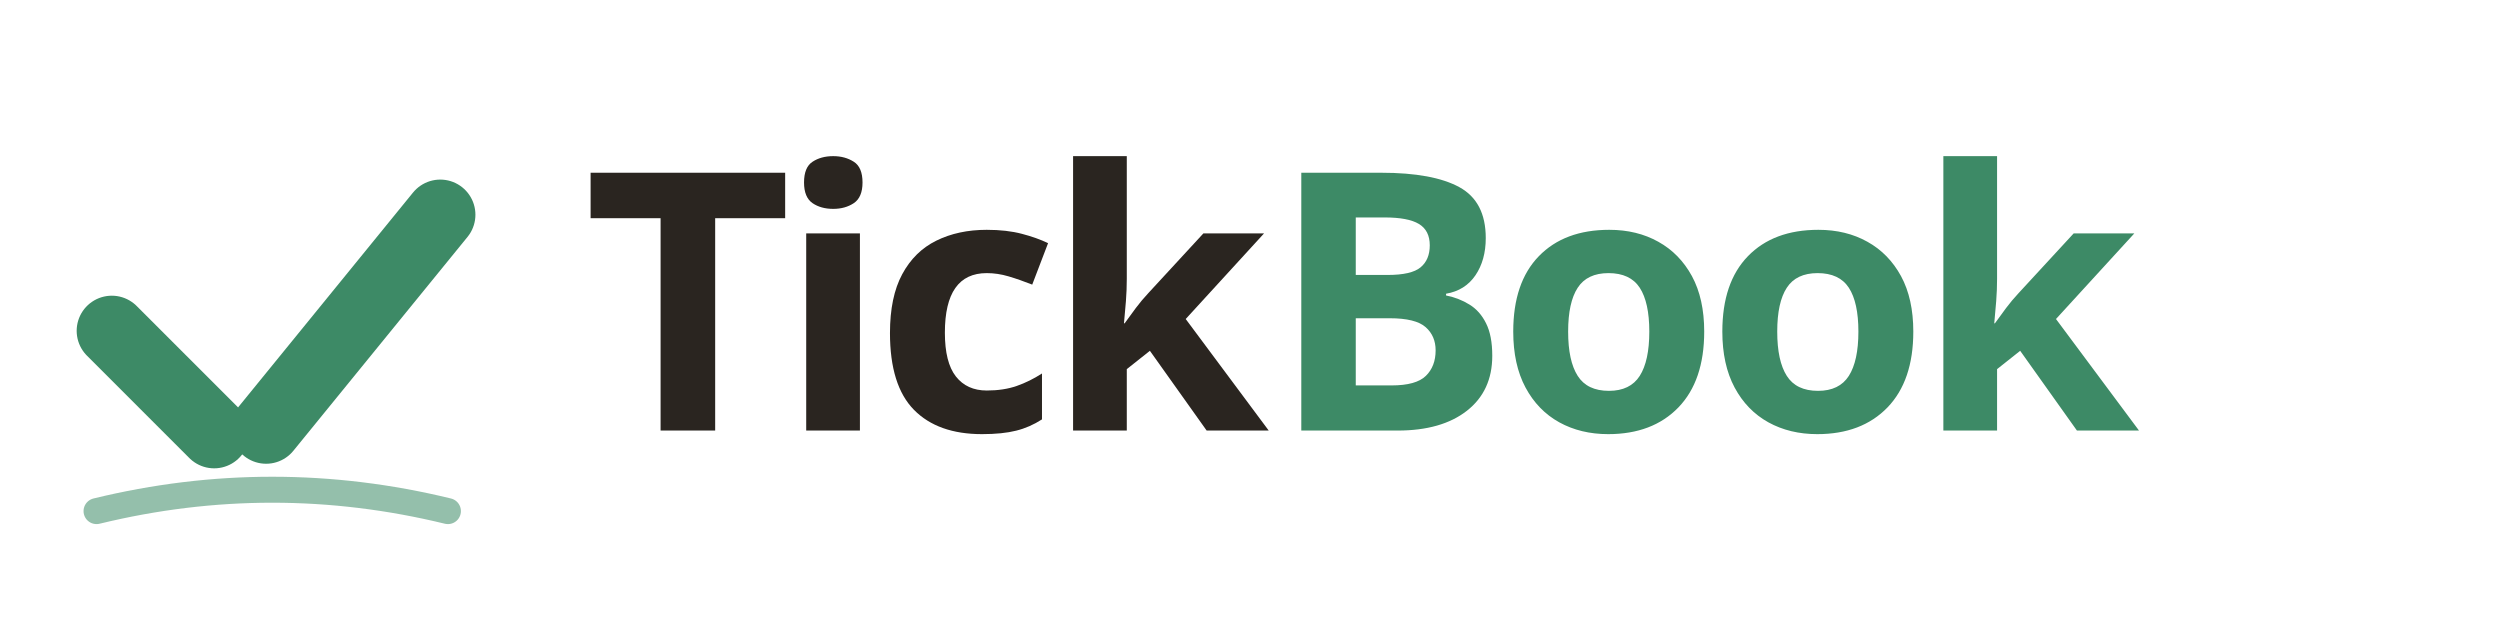
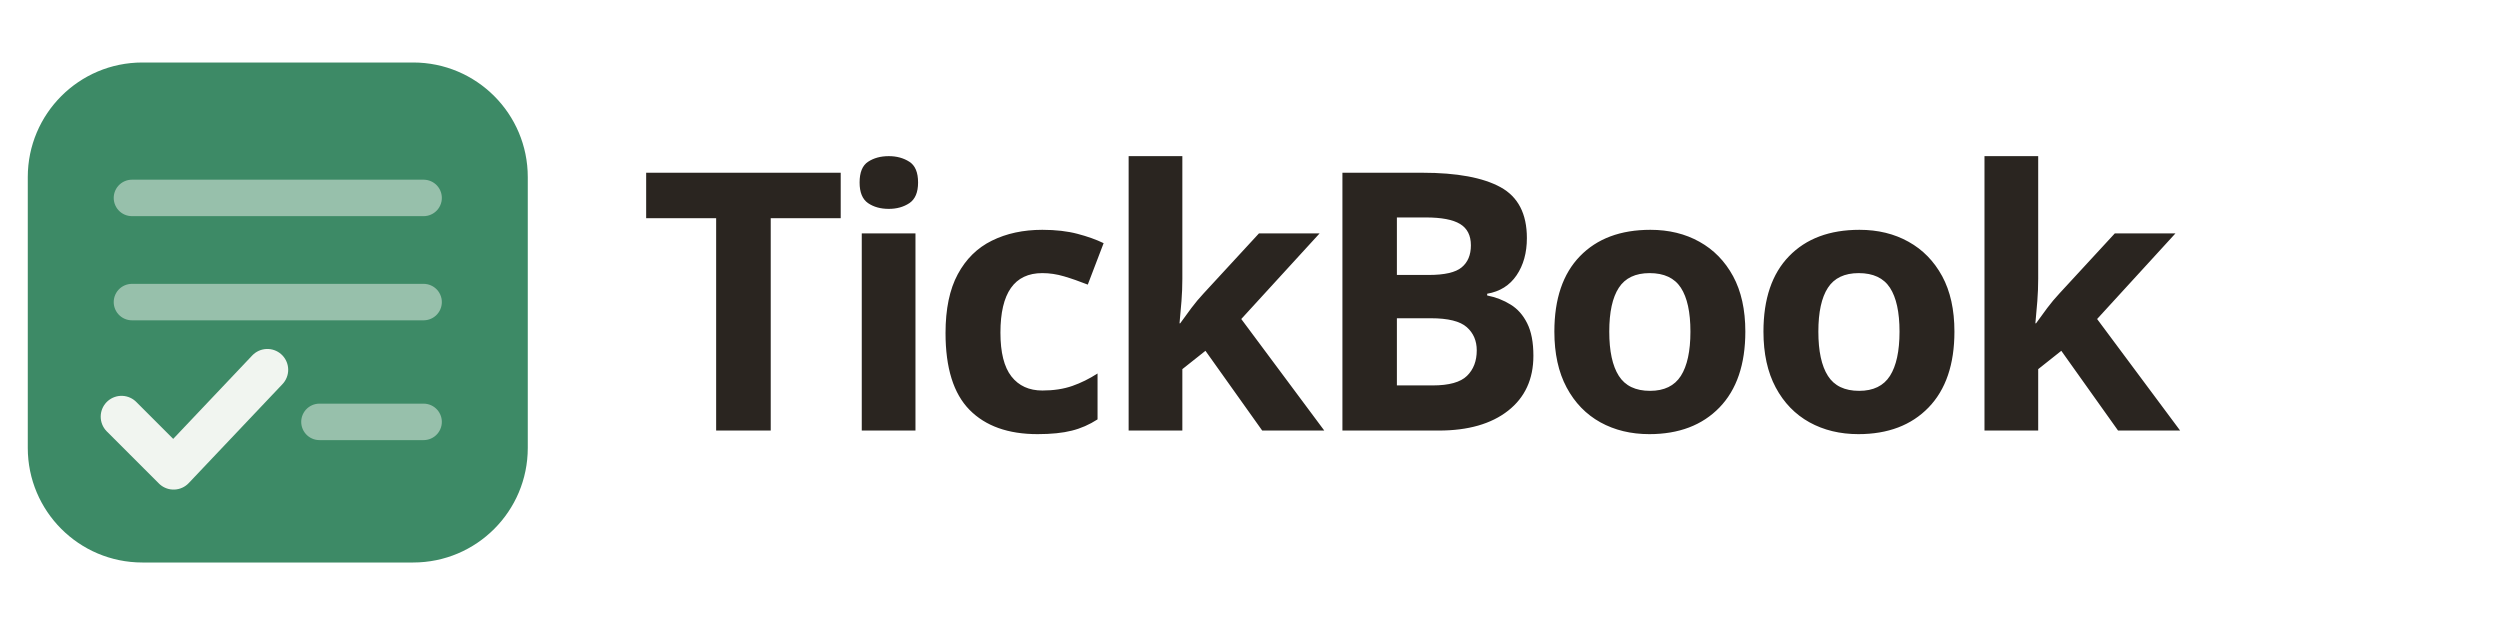
<svg xmlns="http://www.w3.org/2000/svg" width="360" height="90" viewBox="0 0 360 90">
-   <g transform="translate(4 12) scale(2.2)" fill="none" stroke-linecap="round" stroke-linejoin="round">
-     <path d="M5.5 16.2 L12.2 22.9" stroke="#3d8a66" stroke-width="4.6" />
-     <path d="M15.6 22.6 L27 8.6" stroke="#3d8a66" stroke-width="4.6" />
-     <path d="M4.5 28 Q 16 25.2 27.5 28" stroke="#3d8a66" stroke-width="1.7" opacity="0.55" />
+   <g transform="translate(-5.000 0.000) scale(0.75)" fill="none" stroke-linecap="round" stroke-linejoin="round">
+     <rect x="12" y="12" width="96" height="96" rx="22" fill="#3d8a66" />
+     <path d="M32 38 H88" stroke="#f1f5f0" stroke-width="7" opacity="0.5" />
+     <path d="M32 58 H88" stroke="#f1f5f0" stroke-width="7" opacity="0.5" />
+     <path d="M30 80 L40 90 L58 71" stroke="#f1f5f0" stroke-width="8" />
+     <path d="M68 81 H88" stroke="#f1f5f0" stroke-width="7" opacity="0.5" />
  </g>
-   <text x="84" y="62" font-family="Geist, 'Segoe UI', system-ui, sans-serif" font-size="52" font-weight="800" letter-spacing="-0.04em" fill="#2a2520">Tick<tspan fill="#3d8a66">Book</tspan>
-   </text>
+   <text x="92" y="62" text-anchor="start" font-family="Geist, 'Segoe UI', system-ui, sans-serif" font-size="52" font-weight="800" letter-spacing="-0.04em" fill="#2a2520">TickBook</text>
</svg>
